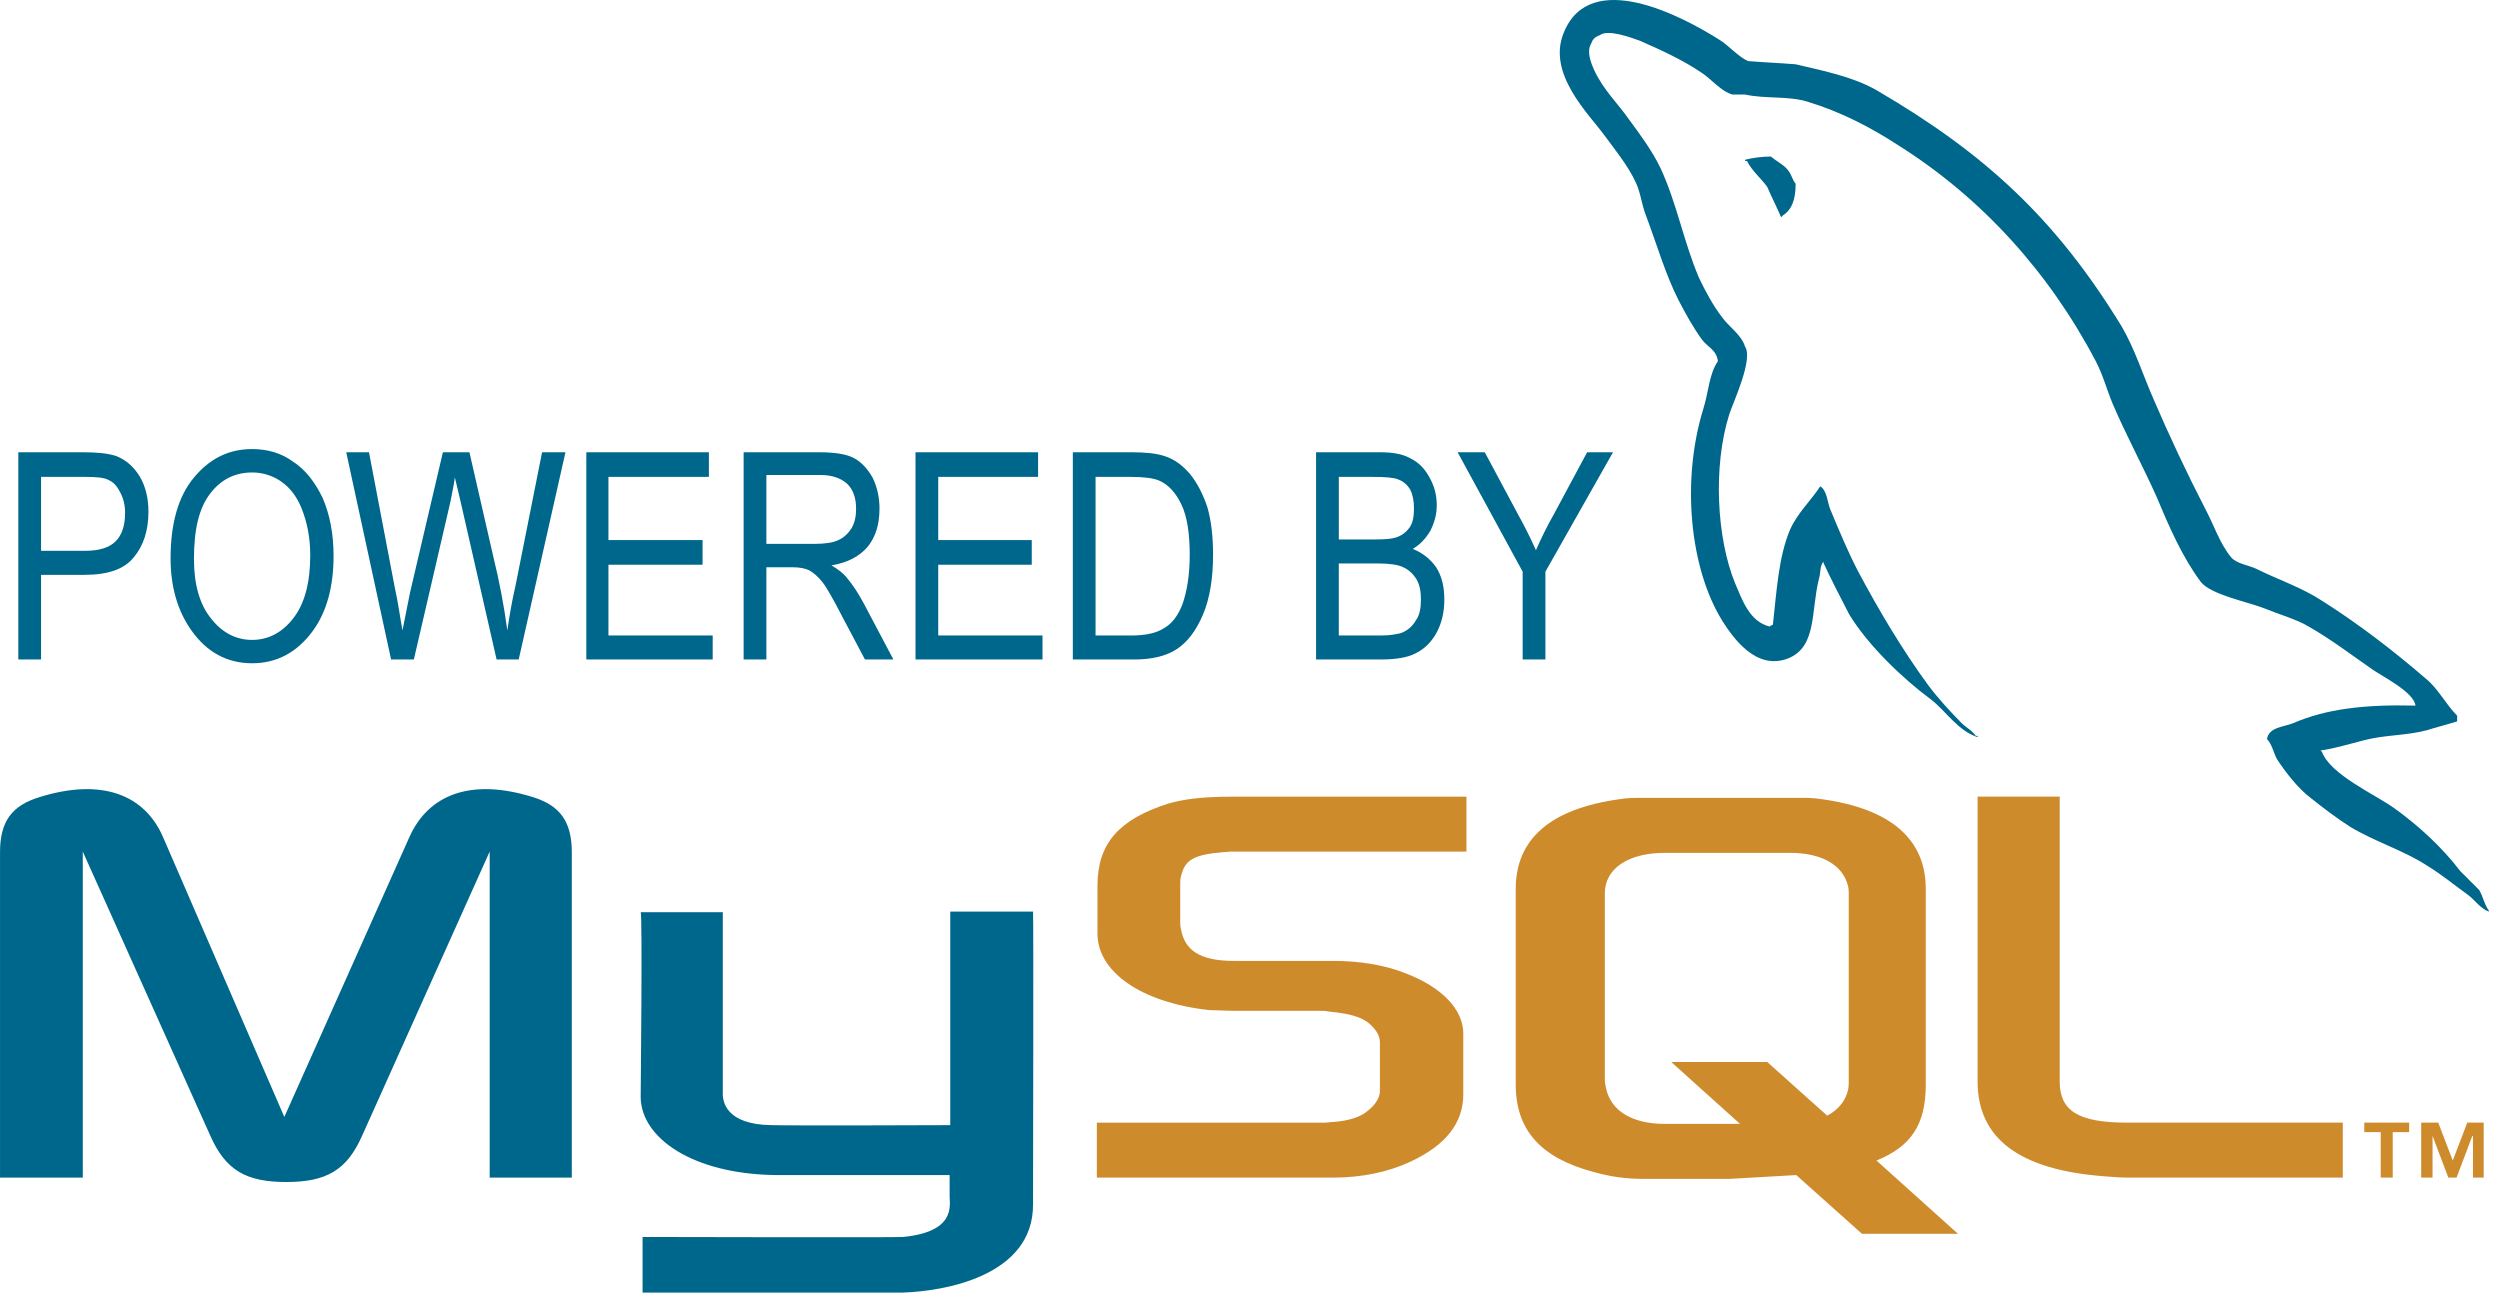
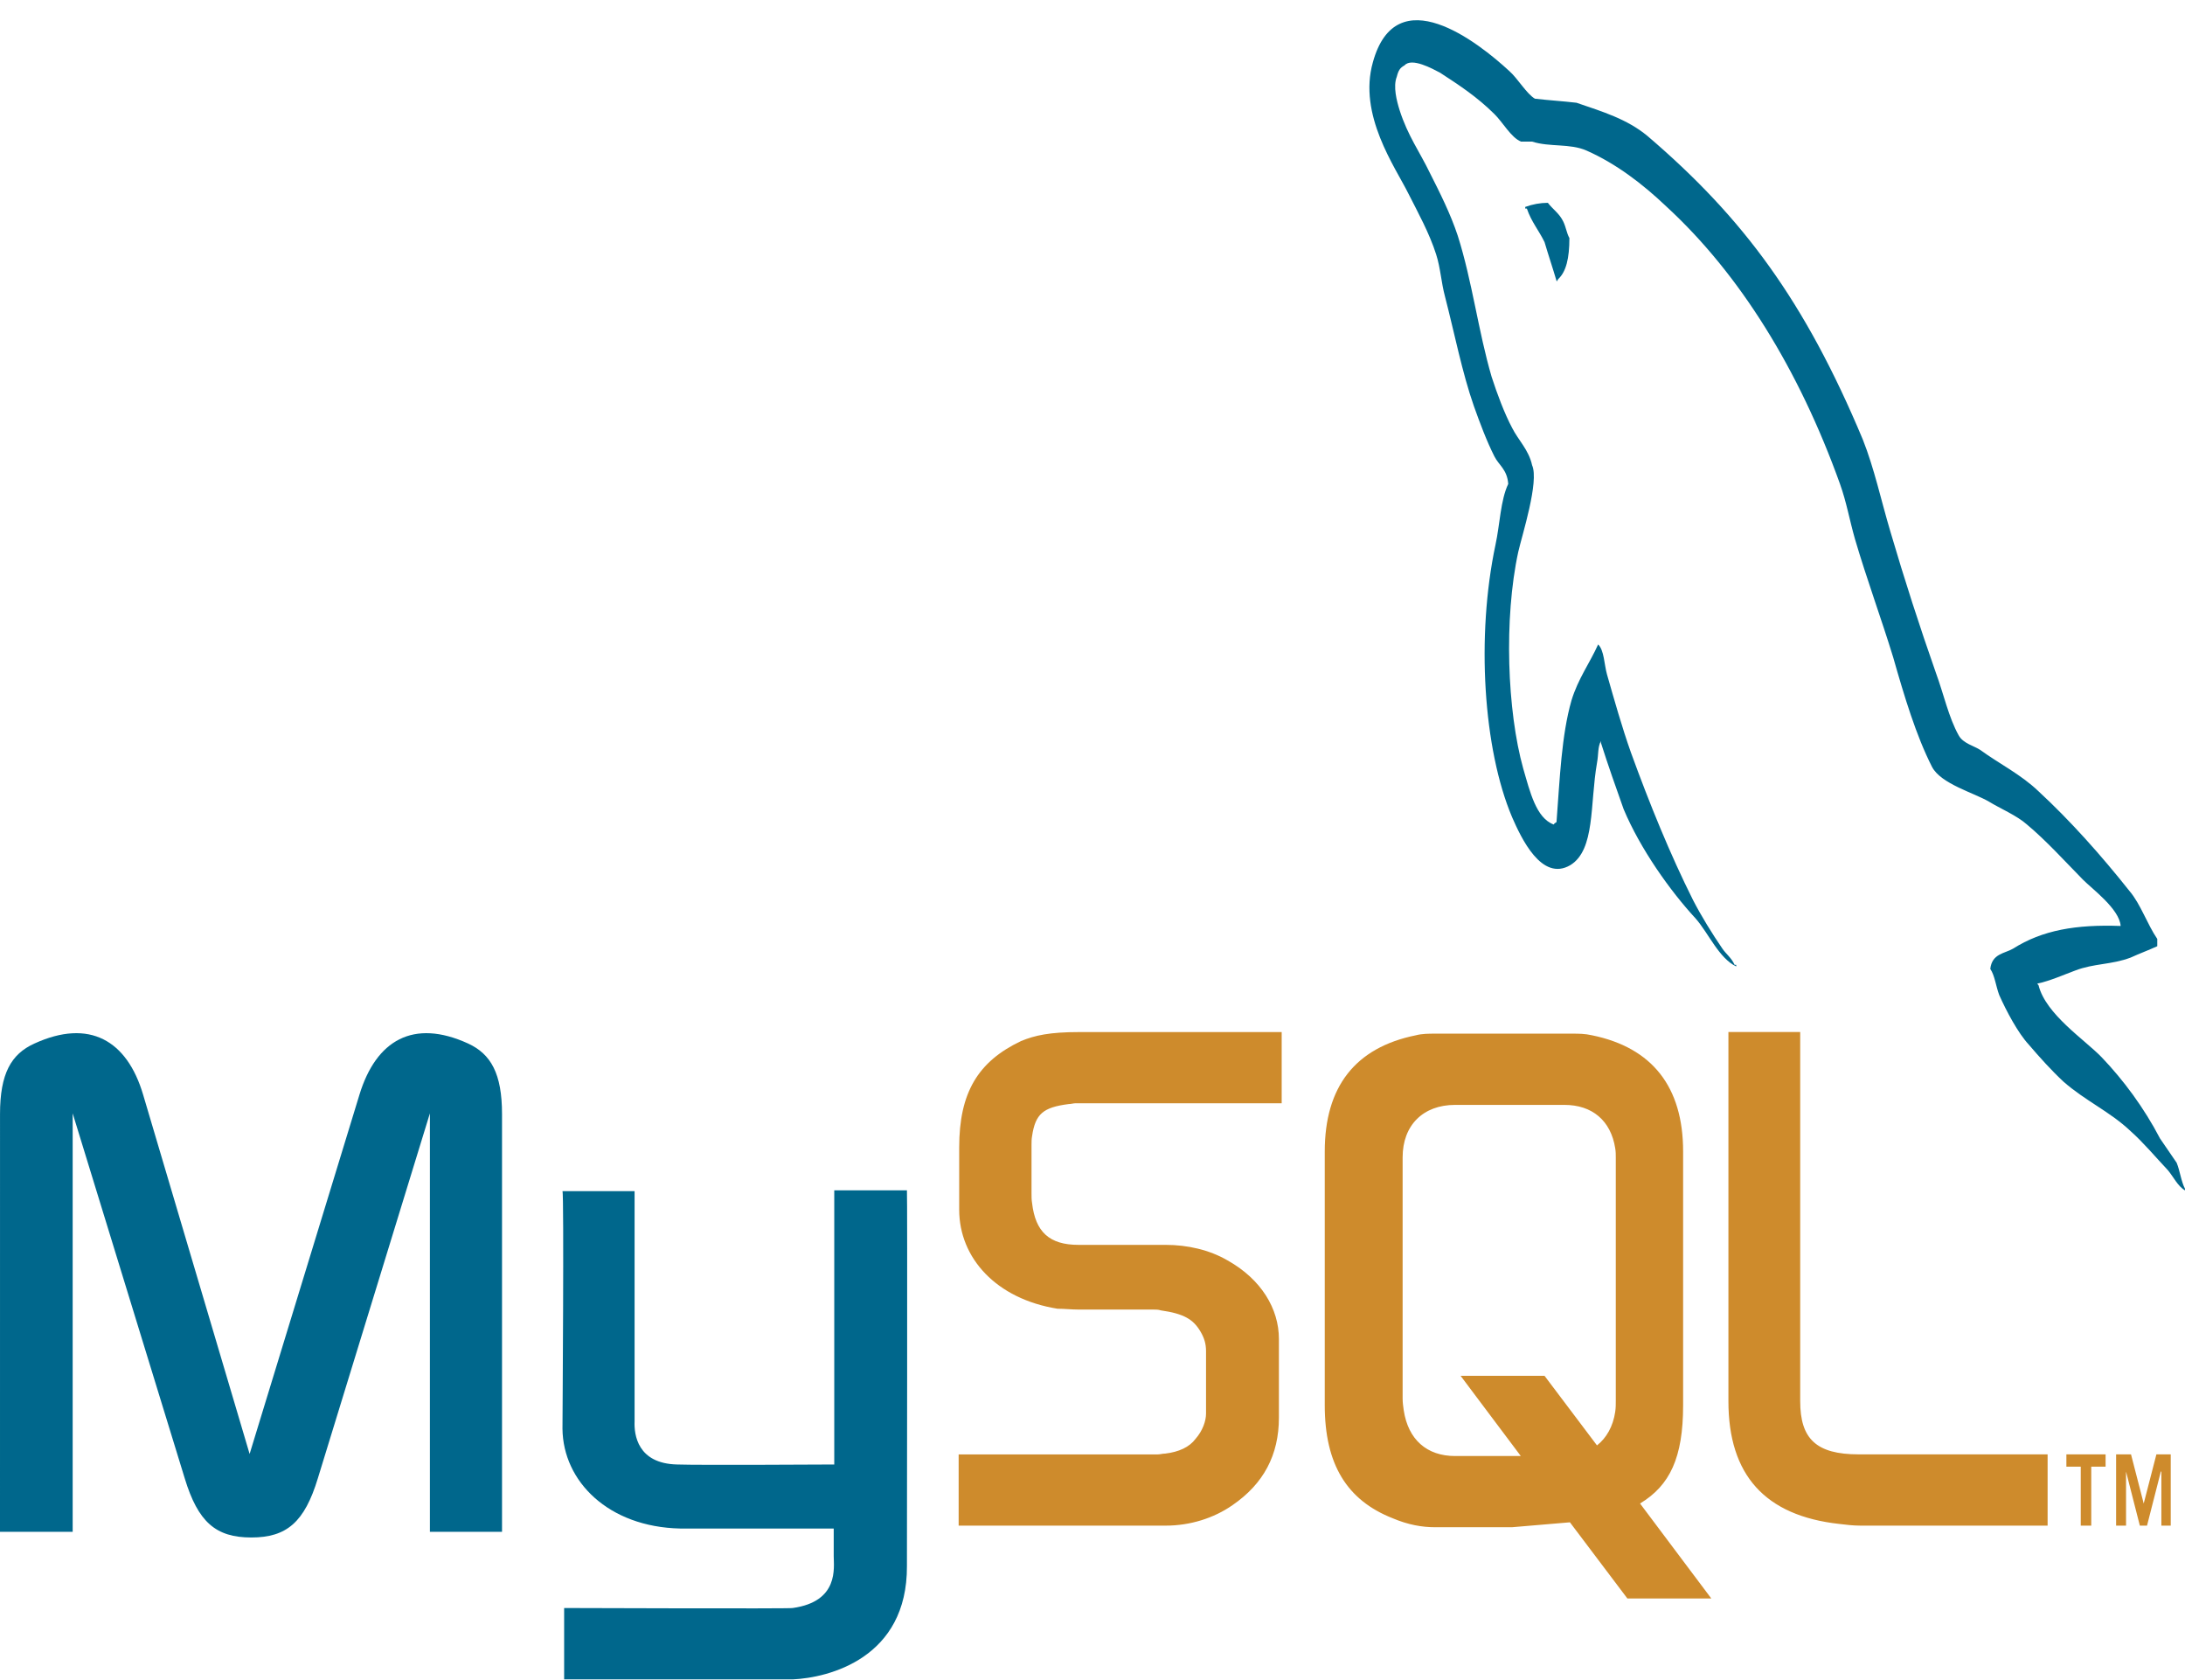
- <svg xmlns="http://www.w3.org/2000/svg" width="108" height="56" viewBox="0 0 108 56" fill="none">
-   <path fill-rule="evenodd" clip-rule="evenodd" d="M0 50.872H3.576V36.788L9.089 49.071C9.744 50.544 10.618 51.063 12.365 51.063C14.112 51.063 14.985 50.544 15.64 49.071L21.154 36.788V50.872H24.702V36.815C24.702 35.451 24.155 34.794 23.037 34.44C20.335 33.594 18.505 34.331 17.687 36.16L12.283 48.252L7.042 36.16C6.251 34.331 4.395 33.594 1.693 34.44C0.546 34.794 0.001 35.45 0.001 36.815V50.872H0V50.872ZM27.677 39.408H31.225V47.16C31.198 47.596 31.361 48.579 33.327 48.606C34.309 48.633 40.996 48.606 41.051 48.606V39.38H44.627C44.653 39.38 44.627 51.963 44.627 52.018C44.653 55.129 40.778 55.784 39.004 55.839H27.759V53.437C27.759 53.437 38.977 53.464 39.004 53.437C41.297 53.218 41.024 52.073 41.024 51.69V50.762H33.463C29.942 50.708 27.704 49.178 27.677 47.404C27.677 47.241 27.759 39.49 27.677 39.408V39.408ZM104.347 30.482C102.165 30.428 100.499 30.619 99.052 31.246C98.643 31.41 98.015 31.41 97.934 31.929C98.152 32.146 98.206 32.502 98.37 32.803C98.725 33.349 99.299 34.085 99.817 34.467C100.363 34.904 100.936 35.341 101.536 35.723C102.628 36.378 103.829 36.732 104.839 37.389C105.467 37.77 106.067 38.262 106.668 38.699C106.94 38.917 107.159 39.245 107.514 39.381V39.327C107.323 39.081 107.268 38.726 107.104 38.452L106.285 37.634C105.494 36.597 104.484 35.668 103.419 34.904C102.573 34.304 100.662 33.458 100.307 32.475C100.28 32.448 100.252 32.448 100.252 32.42C100.853 32.338 101.563 32.12 102.109 31.983C103.038 31.738 103.883 31.792 104.838 31.547C105.275 31.41 105.712 31.301 106.149 31.164V30.918C105.658 30.427 105.33 29.745 104.785 29.308C103.393 28.107 101.864 26.933 100.308 25.951C99.434 25.378 98.37 25.023 97.442 24.559C97.142 24.423 96.595 24.341 96.378 24.068C95.886 23.467 95.641 22.676 95.259 21.966C94.458 20.409 93.712 18.825 93.021 17.216C92.557 16.152 92.229 15.088 91.657 14.104C88.817 9.464 85.787 6.653 81.066 3.896C80.057 3.323 78.856 3.078 77.572 2.777C76.89 2.722 76.208 2.695 75.525 2.64C75.115 2.476 74.679 1.958 74.269 1.712C72.714 0.73 68.701 -1.427 67.554 1.412C66.817 3.186 68.646 4.933 69.301 5.834C69.766 6.462 70.338 7.172 70.666 7.881C70.883 8.345 70.911 8.809 71.102 9.3C71.566 10.529 71.948 11.866 72.522 12.985C72.822 13.558 73.149 14.159 73.531 14.678C73.749 14.978 74.159 15.114 74.213 15.606C73.831 16.151 73.805 16.971 73.586 17.653C72.631 20.737 72.985 24.531 74.405 26.823C74.842 27.505 75.851 29.007 77.271 28.434C78.5 27.915 78.226 26.387 78.581 24.995C78.664 24.694 78.609 24.476 78.772 24.258V24.312C79.127 25.076 79.509 25.813 79.891 26.55C80.71 27.888 82.184 29.307 83.44 30.234C84.067 30.726 84.586 31.572 85.432 31.845V31.79H85.351C85.187 31.545 84.941 31.435 84.75 31.244C84.259 30.753 83.713 30.152 83.303 29.606C82.185 28.077 81.175 26.385 80.247 24.638C79.809 23.792 79.427 22.864 79.073 22.018C78.936 21.691 78.936 21.2 78.636 21.008C78.226 21.636 77.654 22.154 77.325 22.892C76.834 24.066 76.753 25.512 76.589 26.986C76.479 27.041 76.507 27.013 76.452 27.068C75.579 26.85 75.278 25.948 74.951 25.184C74.16 23.246 73.995 20.135 74.705 17.897C74.896 17.323 75.743 15.522 75.388 14.976C75.223 14.457 74.705 14.13 74.405 13.721C74.023 13.23 73.668 12.575 73.396 12.001C72.741 10.473 72.44 8.78 71.73 7.252C71.375 6.515 70.83 5.778 70.366 5.15C69.847 4.413 69.274 3.895 68.865 3.021C68.729 2.721 68.538 2.23 68.729 1.902C68.81 1.683 68.893 1.601 69.11 1.52C69.465 1.247 70.475 1.629 70.856 1.765C71.84 2.202 72.686 2.584 73.532 3.157C73.942 3.43 74.351 3.948 74.843 4.085H75.389C76.263 4.276 77.244 4.14 78.063 4.386C79.51 4.822 80.82 5.504 81.994 6.269C85.597 8.534 88.518 11.755 90.537 15.604C90.864 16.232 91.001 16.805 91.274 17.46C91.848 18.798 92.584 20.162 93.157 21.445C93.704 22.755 94.277 24.066 95.068 25.129C95.505 25.703 97.142 26.003 97.879 26.303C98.398 26.521 99.243 26.766 99.736 27.067C100.691 27.613 101.591 28.296 102.493 28.924C102.928 29.227 104.292 29.909 104.347 30.482V30.482Z" fill="#00678C" />
-   <path fill-rule="evenodd" clip-rule="evenodd" d="M76.507 6.763C76.13 6.764 75.754 6.81 75.389 6.9V6.955H75.47C75.688 7.392 76.071 7.692 76.344 8.074C76.534 8.511 76.754 8.947 76.944 9.384L77.026 9.302C77.408 9.057 77.572 8.62 77.572 7.938C77.436 7.774 77.408 7.583 77.272 7.392C77.081 7.118 76.754 6.982 76.507 6.763Z" fill="#00678C" />
-   <path fill-rule="evenodd" clip-rule="evenodd" d="M47.384 50.873H57.619C58.82 50.873 59.993 50.627 60.921 50.189C62.449 49.481 63.214 48.525 63.214 47.27V44.649C63.214 43.64 62.34 42.657 60.676 42.029C59.775 41.674 58.683 41.511 57.619 41.511H53.307C51.86 41.511 51.178 41.073 51.014 40.119C50.986 40.01 50.986 39.9 50.986 39.791V38.181C50.986 38.072 50.986 37.99 51.014 37.881C51.178 37.144 51.56 36.925 52.816 36.816C52.924 36.816 53.061 36.789 53.17 36.789H63.351V34.415H53.334C51.888 34.415 51.15 34.524 50.468 34.715C48.339 35.397 47.411 36.434 47.411 38.263V40.338C47.411 41.949 49.24 43.313 52.27 43.64C52.625 43.64 52.952 43.667 53.307 43.667H56.992C57.128 43.667 57.264 43.667 57.373 43.695C58.52 43.804 58.984 43.995 59.339 44.403C59.529 44.622 59.612 44.813 59.612 45.059V47.134C59.612 47.38 59.448 47.708 59.093 47.98C58.792 48.253 58.273 48.417 57.591 48.471C57.455 48.471 57.347 48.498 57.209 48.498H47.384V50.873ZM85.432 46.723C85.432 49.179 87.234 50.544 90.919 50.817C91.246 50.845 91.601 50.872 91.928 50.872H101.209V48.497H91.873C89.771 48.497 88.98 47.978 88.98 46.723V34.414H85.432V46.723H85.432ZM65.48 46.859V38.398C65.48 36.242 66.981 34.932 69.983 34.523C70.284 34.467 70.639 34.467 70.939 34.467H77.707C78.034 34.467 78.335 34.467 78.69 34.523C81.665 34.932 83.193 36.242 83.193 38.398V46.859C83.193 48.607 82.539 49.534 81.064 50.135L84.585 53.301H80.437L77.598 50.763L74.731 50.926H70.938C70.283 50.926 69.601 50.845 68.836 50.627C66.572 50.025 65.48 48.825 65.48 46.859V46.859ZM69.329 46.642C69.329 46.778 69.356 46.886 69.383 47.024C69.602 48.006 70.529 48.552 71.921 48.552H75.17L72.195 45.877H76.343L78.936 48.197C79.401 47.952 79.728 47.569 79.837 47.078C79.865 46.942 79.865 46.833 79.865 46.723V38.59C79.865 38.507 79.865 38.399 79.837 38.289C79.619 37.362 78.691 36.843 77.326 36.843H71.922C70.338 36.843 69.329 37.526 69.329 38.59V46.642H69.329V46.642ZM102.847 50.873H103.366V48.907H104.075V48.497H102.137V48.907H102.847V50.873ZM106.832 50.873H107.295V48.497H106.586L105.959 50.136L105.332 48.497H104.595V50.873H105.086V49.071L105.768 50.873H106.123L106.805 49.071H106.832V50.873H106.832Z" fill="#CE8B2C" />
-   <path fill-rule="evenodd" clip-rule="evenodd" d="M0.791 28.49V19.537H3.574C4.23 19.537 4.694 19.592 5.021 19.701C5.431 19.865 5.758 20.137 6.031 20.574C6.277 20.984 6.413 21.502 6.413 22.103C6.413 22.922 6.195 23.577 5.785 24.069C5.376 24.587 4.666 24.833 3.656 24.833H1.773V28.49H0.791V28.49V28.49ZM1.773 23.795H3.684C4.285 23.795 4.721 23.659 4.994 23.386C5.268 23.113 5.404 22.703 5.404 22.157C5.404 21.803 5.322 21.502 5.185 21.256C5.049 20.984 4.885 20.82 4.694 20.738C4.503 20.629 4.148 20.601 3.657 20.601H1.773V23.795V23.795ZM7.369 24.122C7.369 22.621 7.697 21.447 8.379 20.629C9.061 19.81 9.88 19.4 10.89 19.4C11.545 19.4 12.146 19.564 12.664 19.946C13.21 20.301 13.619 20.847 13.947 21.529C14.247 22.239 14.41 23.058 14.41 24.013C14.41 25.351 14.11 26.443 13.509 27.261C12.827 28.189 11.954 28.653 10.889 28.653C9.798 28.653 8.924 28.162 8.269 27.234C7.67 26.388 7.369 25.351 7.369 24.122V24.122ZM8.379 24.15C8.379 25.241 8.624 26.115 9.116 26.716C9.58 27.316 10.181 27.644 10.89 27.644C11.6 27.644 12.201 27.316 12.665 26.716C13.156 26.088 13.402 25.187 13.402 23.987C13.402 23.222 13.265 22.54 13.019 21.939C12.828 21.475 12.555 21.093 12.173 20.82C11.799 20.552 11.35 20.408 10.89 20.411C10.153 20.411 9.552 20.711 9.089 21.311C8.598 21.939 8.379 22.867 8.379 24.15V24.15ZM16.895 28.49L14.957 19.537H15.94L17.059 25.405C17.196 26.006 17.277 26.634 17.387 27.235L17.714 25.597L19.133 19.537H20.279L21.316 24.069C21.573 25.113 21.773 26.169 21.917 27.235C21.998 26.661 22.107 26.006 22.271 25.297L23.418 19.537H24.428L22.408 28.49H21.453L19.897 21.666L19.651 20.629C19.597 21.012 19.515 21.367 19.46 21.666L17.878 28.49H16.895ZM25.329 28.49V19.537H30.624V20.602H26.285V23.331H30.351V24.396H26.285V27.453H30.788V28.49H25.329V28.49ZM32.125 28.49V19.537H35.374C36.056 19.537 36.575 19.619 36.875 19.783C37.203 19.947 37.475 20.247 37.694 20.629C37.885 21.011 37.994 21.475 37.994 21.967C37.994 22.649 37.83 23.195 37.475 23.631C37.12 24.041 36.602 24.314 35.919 24.423C36.192 24.587 36.411 24.751 36.547 24.914C36.847 25.269 37.093 25.651 37.311 26.061L38.595 28.49H37.366L36.384 26.634C36.002 25.897 35.729 25.405 35.538 25.16C35.347 24.915 35.155 24.751 34.965 24.641C34.801 24.559 34.555 24.505 34.227 24.505H33.108V28.49H32.125V28.49ZM33.108 23.495H35.182C35.646 23.495 36.001 23.44 36.219 23.331C36.465 23.221 36.656 23.03 36.792 22.812C36.929 22.567 36.983 22.293 36.983 21.993C36.983 21.529 36.874 21.174 36.601 20.902C36.328 20.656 35.946 20.519 35.428 20.519H33.108V23.495V23.495ZM39.55 28.49V19.537H44.845V20.602H40.532V23.331H44.572V24.396H40.532V27.453H45.036V28.49H39.55ZM46.346 28.49V19.537H48.884C49.511 19.537 49.976 19.592 50.303 19.701C50.74 19.837 51.095 20.11 51.422 20.492C51.722 20.875 51.968 21.338 52.159 21.912C52.323 22.485 52.404 23.168 52.404 23.959C52.404 24.969 52.268 25.843 51.968 26.552C51.667 27.261 51.285 27.753 50.821 28.053C50.357 28.353 49.729 28.49 48.993 28.49H46.346V28.49ZM47.329 27.453H48.884C49.512 27.453 49.976 27.343 50.304 27.126C50.632 26.935 50.877 26.607 51.068 26.143C51.286 25.543 51.396 24.806 51.396 23.96C51.396 23.059 51.287 22.322 51.041 21.803C50.795 21.285 50.467 20.93 50.085 20.766C49.839 20.657 49.43 20.602 48.857 20.602H47.328V27.453H47.329V27.453ZM56.854 28.49V19.537H59.611C60.184 19.537 60.621 19.619 60.949 19.81C61.276 19.974 61.549 20.246 61.741 20.601C61.958 20.984 62.068 21.366 62.068 21.83C62.068 22.239 61.958 22.594 61.795 22.922C61.604 23.249 61.358 23.522 61.031 23.713C61.438 23.872 61.789 24.147 62.041 24.504C62.285 24.887 62.395 25.35 62.395 25.897C62.395 26.443 62.285 26.906 62.068 27.316C61.85 27.725 61.549 28.026 61.167 28.217C60.812 28.408 60.294 28.49 59.639 28.49H56.854V28.49ZM57.837 23.304H59.42C59.829 23.304 60.13 23.277 60.294 23.222C60.566 23.14 60.758 22.977 60.894 22.786C61.031 22.595 61.084 22.322 61.084 21.967C61.084 21.639 61.031 21.367 60.92 21.148C60.784 20.93 60.621 20.793 60.402 20.711C60.211 20.629 59.828 20.602 59.31 20.602H57.837V23.304H57.837V23.304ZM57.837 27.453H59.665C60.047 27.453 60.347 27.398 60.539 27.343C60.805 27.24 61.027 27.047 61.167 26.798C61.331 26.579 61.384 26.252 61.384 25.897C61.384 25.542 61.33 25.27 61.194 25.024C61.056 24.805 60.867 24.614 60.62 24.505C60.402 24.396 60.019 24.341 59.528 24.341H57.836V27.453H57.837V27.453ZM65.779 28.49V24.696L62.969 19.537H64.142L65.588 22.239C65.865 22.737 66.12 23.247 66.352 23.768C66.571 23.276 66.816 22.758 67.144 22.184L68.564 19.537H69.682L66.762 24.696V28.49H65.779V28.49Z" fill="#00678C" />
+ <svg xmlns="http://www.w3.org/2000/svg" width="108" height="83" viewBox="0 0 108 83" fill="none">
+   <path fill-rule="evenodd" clip-rule="evenodd" d="M0 75.707H3.592V55.024L9.13 73.061C9.788 75.225 10.666 75.987 12.421 75.987C14.176 75.987 15.053 75.225 15.711 73.061L21.249 55.024V75.707H24.814V55.063C24.814 53.06 24.265 52.096 23.141 51.575C20.427 50.333 18.589 51.415 17.767 54.102L12.338 71.859L7.074 54.102C6.279 51.415 4.415 50.333 1.7 51.575C0.549 52.096 0.001 53.059 0.001 55.063L0 75.707ZM27.802 58.871H31.366V70.255C31.339 70.895 31.503 72.339 33.478 72.379C34.465 72.418 41.182 72.379 41.236 72.379V58.83H44.828C44.855 58.83 44.828 77.308 44.828 77.389C44.855 81.958 40.962 82.919 39.18 83H27.884V79.473C27.884 79.473 39.153 79.513 39.18 79.473C41.483 79.152 41.209 77.47 41.209 76.908V75.544H33.615C30.077 75.466 27.829 73.219 27.802 70.614C27.802 70.374 27.884 58.992 27.802 58.871ZM104.819 45.764C102.627 45.684 100.953 45.964 99.5 46.886C99.089 47.126 98.458 47.127 98.376 47.888C98.596 48.207 98.65 48.729 98.815 49.171C99.171 49.974 99.748 51.054 100.268 51.616C100.817 52.258 101.392 52.898 101.995 53.46C103.092 54.421 104.298 54.942 105.313 55.906C105.944 56.466 106.546 57.189 107.15 57.83C107.423 58.15 107.643 58.632 108 58.831V58.752C107.808 58.391 107.753 57.87 107.588 57.468L106.765 56.266C105.971 54.743 104.956 53.379 103.886 52.258C103.037 51.376 101.117 50.133 100.76 48.691C100.733 48.65 100.705 48.65 100.705 48.61C101.309 48.488 102.022 48.169 102.571 47.967C103.504 47.608 104.353 47.687 105.312 47.327C105.751 47.126 106.19 46.966 106.629 46.765V46.404C106.136 45.683 105.806 44.681 105.259 44.04C103.86 42.276 102.324 40.552 100.761 39.109C99.884 38.268 98.815 37.747 97.883 37.066C97.581 36.865 97.032 36.745 96.814 36.344C96.319 35.462 96.073 34.3 95.689 33.258C94.885 30.971 94.135 28.645 93.441 26.283C92.975 24.72 92.645 23.156 92.071 21.713C89.219 14.899 86.175 10.771 81.433 6.722C80.418 5.88 79.212 5.52 77.923 5.078C77.238 4.998 76.553 4.958 75.867 4.877C75.455 4.636 75.017 3.876 74.605 3.514C73.043 2.072 69.012 -1.095 67.86 3.073C67.119 5.679 68.957 8.244 69.614 9.568C70.081 10.489 70.656 11.532 70.986 12.574C71.204 13.255 71.231 13.936 71.424 14.658C71.89 16.462 72.274 18.425 72.85 20.069C73.151 20.91 73.479 21.793 73.864 22.554C74.083 22.995 74.495 23.196 74.549 23.917C74.165 24.719 74.138 25.922 73.919 26.923C72.959 31.453 73.315 37.024 74.741 40.391C75.18 41.392 76.194 43.597 77.621 42.756C78.855 41.994 78.58 39.749 78.936 37.705C79.019 37.264 78.964 36.944 79.128 36.623V36.703C79.484 37.825 79.868 38.907 80.252 39.989C81.075 41.954 82.556 44.038 83.817 45.4C84.447 46.121 84.968 47.364 85.818 47.764V47.684H85.737C85.572 47.324 85.325 47.163 85.133 46.882C84.64 46.161 84.091 45.279 83.68 44.477C82.556 42.232 81.542 39.747 80.61 37.182C80.17 35.939 79.786 34.576 79.431 33.334C79.293 32.853 79.293 32.132 78.992 31.851C78.58 32.772 78.005 33.534 77.675 34.617C77.181 36.341 77.1 38.464 76.935 40.63C76.825 40.709 76.852 40.669 76.797 40.75C75.921 40.429 75.618 39.106 75.29 37.984C74.495 35.138 74.33 30.569 75.043 27.282C75.234 26.44 76.086 23.794 75.729 22.993C75.563 22.231 75.043 21.75 74.742 21.149C74.358 20.428 74.001 19.466 73.728 18.624C73.07 16.379 72.768 13.894 72.054 11.65C71.698 10.568 71.15 9.485 70.684 8.563C70.163 7.481 69.587 6.72 69.177 5.437C69.04 4.996 68.848 4.274 69.04 3.793C69.121 3.472 69.204 3.352 69.422 3.231C69.779 2.831 70.794 3.392 71.177 3.592C72.164 4.233 73.014 4.795 73.864 5.636C74.276 6.037 74.688 6.798 75.181 6.999H75.73C76.607 7.279 77.594 7.079 78.416 7.44C79.869 8.081 81.185 9.083 82.365 10.206C85.984 13.533 88.918 18.263 90.946 23.915C91.275 24.836 91.412 25.678 91.687 26.64C92.263 28.605 93.002 30.608 93.578 32.492C94.127 34.416 94.703 36.341 95.497 37.903C95.937 38.745 97.581 39.186 98.322 39.626C98.843 39.947 99.692 40.307 100.187 40.749C101.146 41.55 102.05 42.553 102.956 43.475C103.393 43.92 104.763 44.922 104.819 45.764Z" fill="#00678C" />
+   <path fill-rule="evenodd" clip-rule="evenodd" d="M76.507 10.024C76.13 10.025 75.754 10.093 75.389 10.227V10.308H75.47C75.688 10.956 76.071 11.401 76.344 11.967C76.534 12.614 76.754 13.261 76.944 13.909L77.026 13.787C77.408 13.424 77.572 12.776 77.572 11.765C77.436 11.522 77.408 11.239 77.272 10.956C77.081 10.55 76.754 10.348 76.507 10.024Z" fill="#00678C" />
+   <path fill-rule="evenodd" clip-rule="evenodd" d="M47.384 75.401H57.619C58.82 75.401 59.993 75.036 60.921 74.388C62.449 73.338 63.214 71.921 63.214 70.06V66.177C63.214 64.681 62.34 63.224 60.676 62.293C59.775 61.767 58.683 61.525 57.619 61.525H53.307C51.86 61.525 51.178 60.876 51.014 59.462C50.986 59.3 50.986 59.138 50.986 58.977V56.589C50.986 56.428 50.986 56.306 51.014 56.145C51.178 55.052 51.56 54.729 52.816 54.567C52.924 54.567 53.061 54.526 53.17 54.526H63.351V51.008H53.334C51.888 51.008 51.15 51.169 50.468 51.452C48.339 52.463 47.411 54.001 47.411 56.712V59.786C47.411 62.174 49.24 64.196 52.27 64.681C52.625 64.681 52.952 64.722 53.307 64.722H56.992C57.128 64.722 57.264 64.722 57.373 64.762C58.52 64.924 58.984 65.207 59.339 65.812C59.529 66.136 59.612 66.42 59.612 66.784V69.859C59.612 70.223 59.448 70.709 59.093 71.113C58.792 71.518 58.273 71.761 57.591 71.841C57.455 71.841 57.347 71.882 57.209 71.882H47.384V75.401ZM85.432 69.25C85.432 72.891 87.234 74.913 90.919 75.318C91.246 75.359 91.601 75.4 91.928 75.4H101.209V71.879H91.873C89.771 71.879 88.98 71.11 88.98 69.25V51.006H85.432V69.25H85.432ZM65.48 69.452V56.912C65.48 53.716 66.981 51.775 69.983 51.167C70.284 51.086 70.639 51.086 70.939 51.086H77.707C78.034 51.086 78.335 51.086 78.69 51.167C81.665 51.775 83.193 53.716 83.193 56.912V69.452C83.193 72.042 82.539 73.417 81.064 74.307L84.585 79H80.437L77.598 75.237L74.731 75.48H70.938C70.283 75.48 69.601 75.36 68.836 75.036C66.572 74.145 65.48 72.365 65.48 69.452ZM69.329 69.13C69.329 69.332 69.356 69.493 69.383 69.697C69.602 71.152 70.529 71.961 71.921 71.961H75.17L72.195 67.997H76.343L78.936 71.436C79.401 71.071 79.728 70.504 79.837 69.776C79.865 69.574 79.865 69.414 79.865 69.25V57.196C79.865 57.074 79.865 56.913 79.837 56.75C79.619 55.375 78.691 54.607 77.326 54.607H71.922C70.338 54.607 69.329 55.618 69.329 57.196V69.13H69.329ZM102.847 75.401H103.366V72.487H104.075V71.88H102.137V72.487H102.847V75.401ZM106.832 75.401H107.295V71.88H106.586L105.959 74.308L105.332 71.88H104.595V75.401H105.086V72.73L105.768 75.401H106.123L106.805 72.73H106.832V75.401Z" fill="#CE8B2C" />
</svg>
